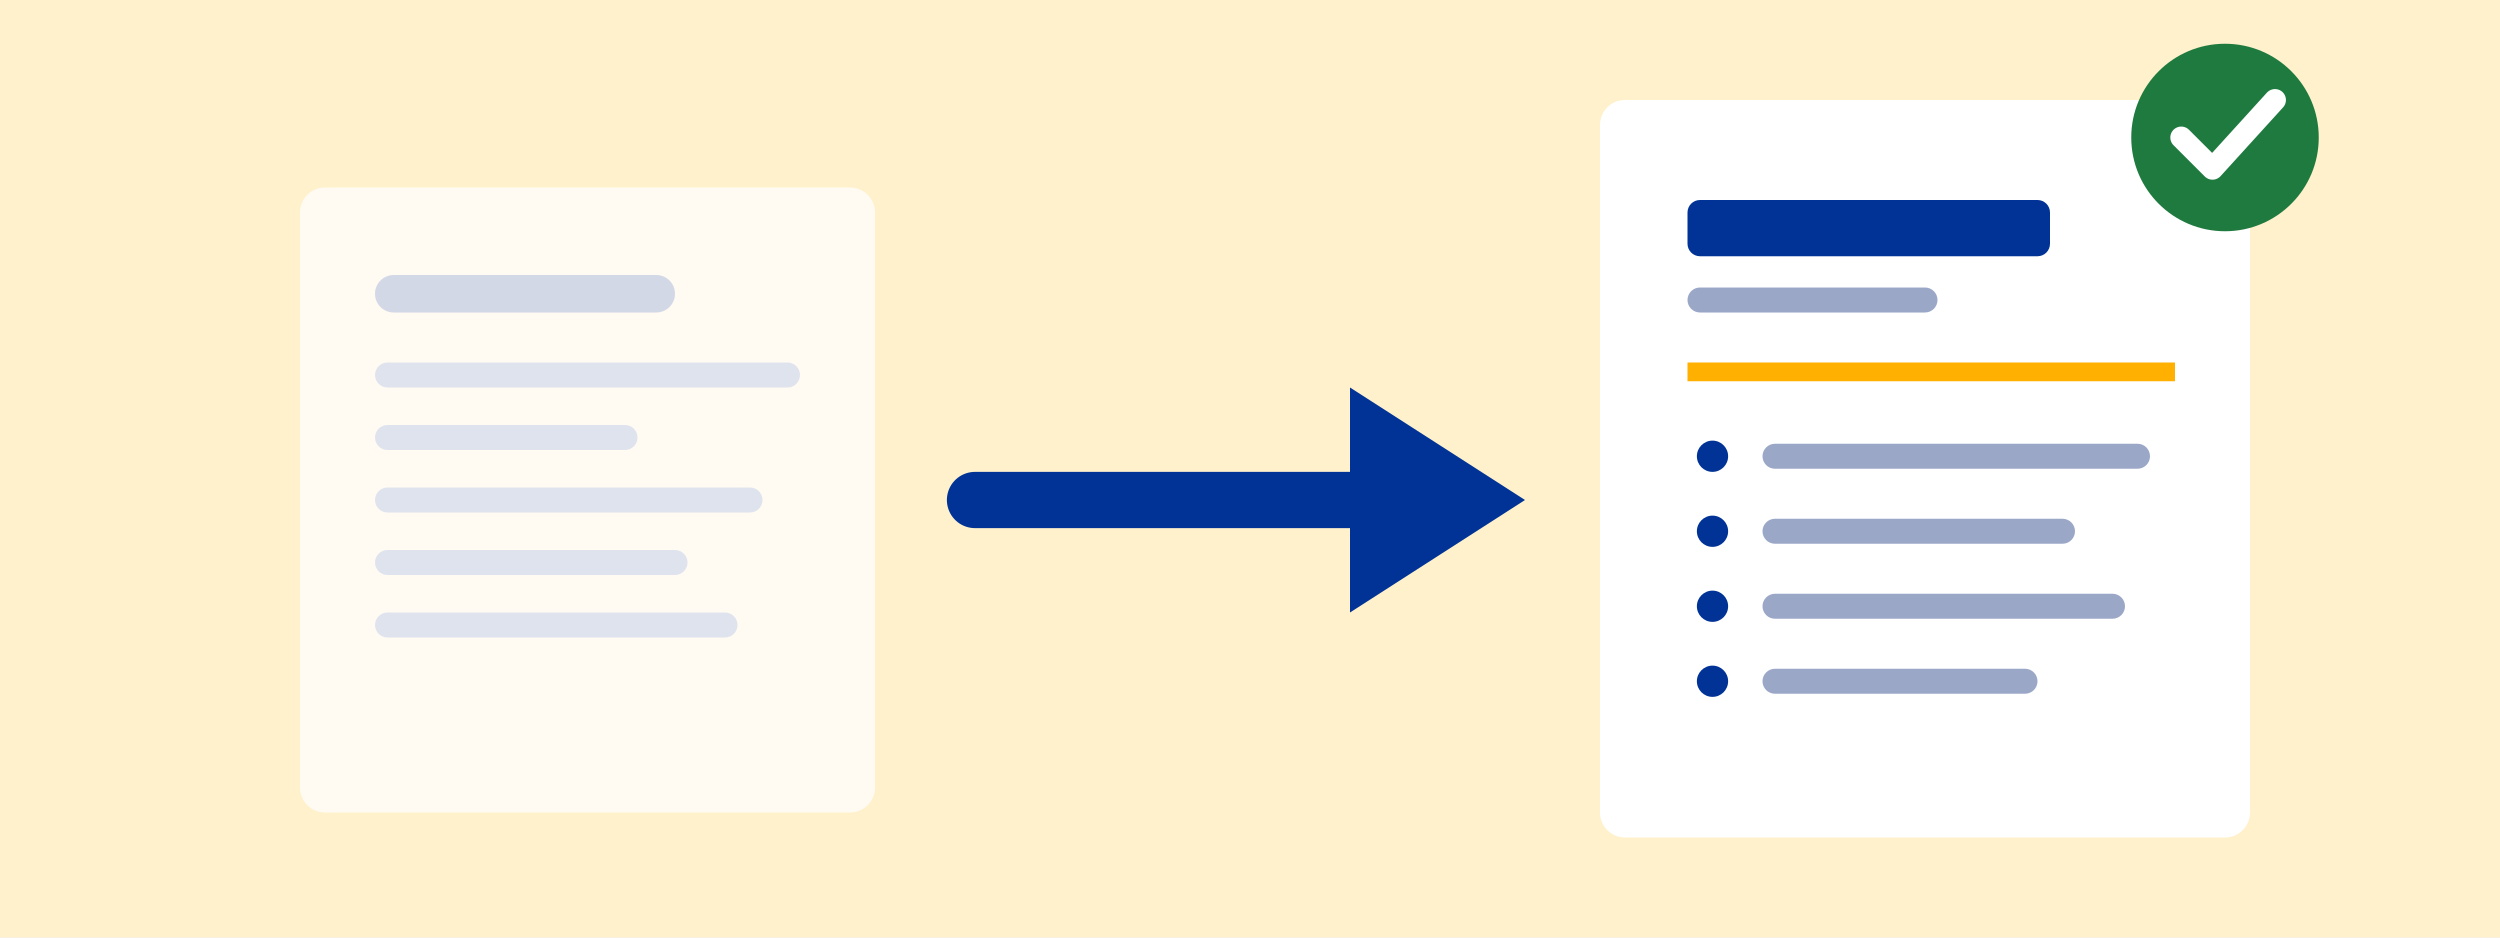
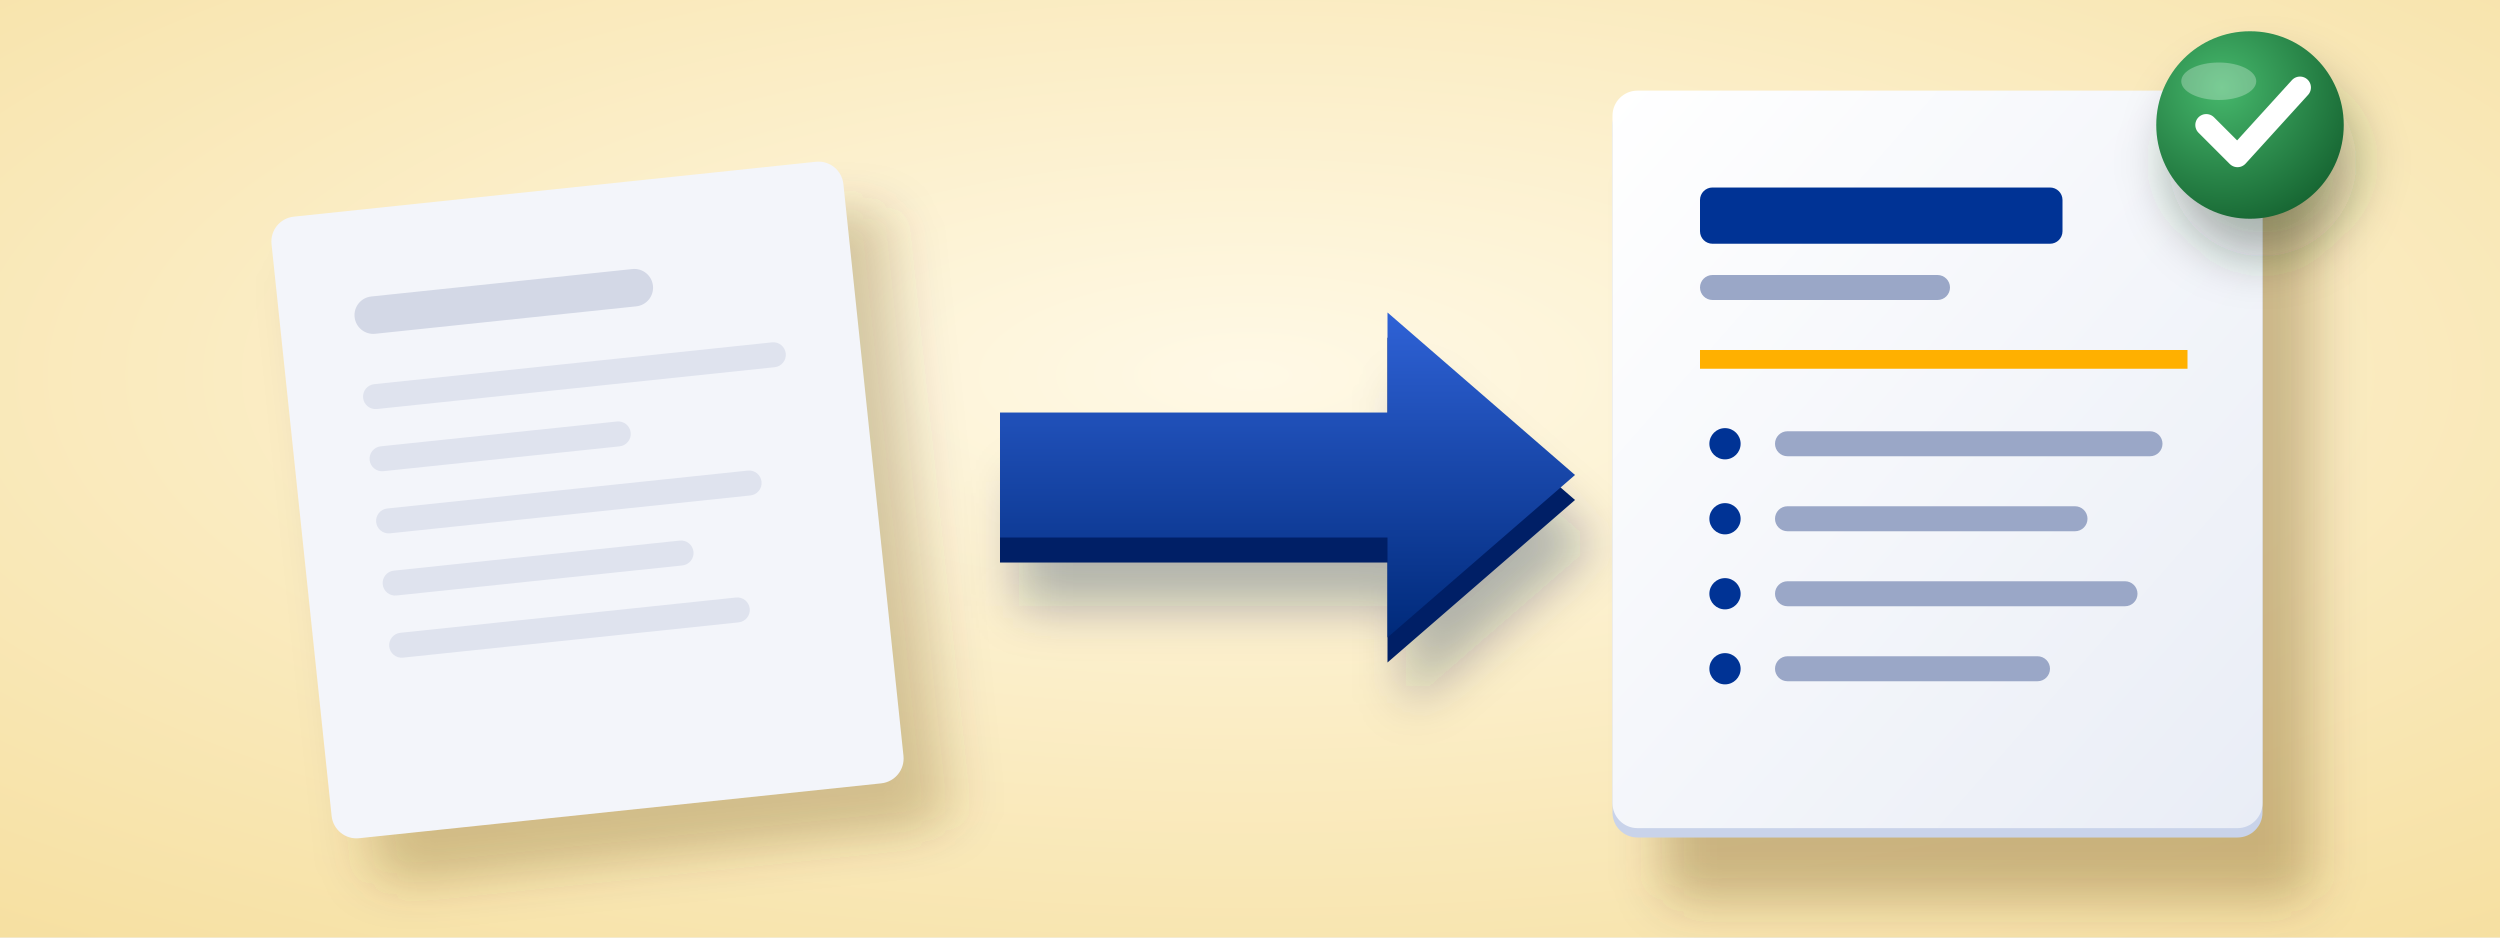
<svg xmlns="http://www.w3.org/2000/svg" viewBox="0 0 400 150" width="400" height="150">
-   <rect width="400" height="150" fill="#fff1cc" />
-   <rect x="48" y="30" width="92" height="100" rx="4" fill="#ffffff" fill-opacity="0.75" />
-   <rect x="60" y="44" width="48" height="6" rx="3" fill="#d3d8e6" />
-   <rect x="60" y="58" width="68" height="4" rx="2" fill="#dfe3ee" />
-   <rect x="60" y="68" width="42" height="4" rx="2" fill="#dfe3ee" />
-   <rect x="60" y="78" width="62" height="4" rx="2" fill="#dfe3ee" />
-   <rect x="60" y="88" width="50" height="4" rx="2" fill="#dfe3ee" />
-   <rect x="60" y="98" width="58" height="4" rx="2" fill="#dfe3ee" />
-   <line x1="156" y1="80" x2="222" y2="80" stroke="#003395" stroke-width="9" stroke-linecap="round" />
-   <polygon points="216,62 244,80 216,98" fill="#003395" />
-   <rect x="256" y="16" width="104" height="118" rx="4" fill="#ffffff" />
-   <rect x="270" y="32" width="58" height="9" rx="2" fill="#003395" />
-   <rect x="270" y="46" width="40" height="4" rx="2" fill="#9aa7c7" />
-   <rect x="270" y="58" width="78" height="3" fill="#ffb000" />
-   <circle cx="274" cy="73" r="2.5" fill="#003395" />
-   <rect x="282" y="71" width="62" height="4" rx="2" fill="#9aa7c7" />
-   <circle cx="274" cy="85" r="2.5" fill="#003395" />
-   <rect x="282" y="83" width="50" height="4" rx="2" fill="#9aa7c7" />
-   <circle cx="274" cy="97" r="2.5" fill="#003395" />
-   <rect x="282" y="95" width="58" height="4" rx="2" fill="#9aa7c7" />
-   <circle cx="274" cy="109" r="2.5" fill="#003395" />
-   <rect x="282" y="107" width="44" height="4" rx="2" fill="#9aa7c7" />
-   <circle cx="356" cy="22" r="15" fill="#1f7a3f" />
-   <path d="M349 22 l5 5 l10 -11" fill="none" stroke="#ffffff" stroke-width="3.5" stroke-linecap="round" stroke-linejoin="round" />
+   <defs>
+     <radialGradient id="bg" cx="0.5" cy="0.4" r="0.8">
+       <stop offset="0" stop-color="#fff9e6" />
+       <stop offset="1" stop-color="#f6df9f" />
+     </radialGradient>
+     <linearGradient id="paper" x1="0" y1="0" x2="1" y2="1">
+       <stop offset="0" stop-color="#ffffff" />
+       <stop offset="1" stop-color="#e9edf6" />
+     </linearGradient>
+     <linearGradient id="arrow" x1="0" y1="0" x2="0" y2="1">
+       <stop offset="0" stop-color="#2f62d6" />
+       <stop offset="1" stop-color="#002a7a" />
+     </linearGradient>
+     <radialGradient id="ok" cx="0.35" cy="0.3" r="0.8">
+       <stop offset="0" stop-color="#46b86c" />
+       <stop offset="1" stop-color="#14612f" />
+     </radialGradient>
+     <filter id="blur" x="-30%" y="-30%" width="160%" height="160%">
+       <feGaussianBlur stdDeviation="4" />
+     </filter>
+   </defs>
+   <rect width="400" height="150" fill="url(#bg)" />
+   <g transform="rotate(-6 94 80)">
+     <rect x="54" y="38" width="92" height="100" rx="4" fill="#5c3a0d" fill-opacity="0.25" filter="url(#blur)" />
+     <rect x="48" y="30" width="92" height="100" rx="4" fill="#f3f5fa" />
+     <rect x="60" y="44" width="48" height="6" rx="3" fill="#d3d8e6" />
+     <rect x="60" y="58" width="68" height="4" rx="2" fill="#dfe3ee" />
+     <rect x="60" y="68" width="42" height="4" rx="2" fill="#dfe3ee" />
+     <rect x="60" y="78" width="62" height="4" rx="2" fill="#dfe3ee" />
+     <rect x="60" y="88" width="50" height="4" rx="2" fill="#dfe3ee" />
+     <rect x="60" y="98" width="58" height="4" rx="2" fill="#dfe3ee" />
+   </g>
+   <polygon points="160,90 222,90 222,106 252,80 222,54 222,70 160,70" fill="#0b1f4d" fill-opacity="0.3" filter="url(#blur)" transform="translate(3 7)" />
+   <polygon points="160,86 222,86 222,102 252,76 222,50 222,66 160,66" fill="#001f66" transform="translate(0 4)" />
+   <polygon points="160,86 222,86 222,102 252,76 222,50 222,66 160,66" fill="url(#arrow)" />
+   <rect x="266" y="26" width="104" height="118" rx="4" fill="#5c3a0d" fill-opacity="0.3" filter="url(#blur)" />
+   <rect x="258" y="16" width="104" height="118" rx="4" fill="#c9d3ea" />
+   <rect x="258" y="14.5" width="104" height="118" rx="4" fill="url(#paper)" />
+   <rect x="272" y="30" width="58" height="9" rx="2" fill="#003395" />
+   <rect x="272" y="44" width="40" height="4" rx="2" fill="#9aa7c7" />
+   <rect x="272" y="56" width="78" height="3" fill="#ffb000" />
+   <circle cx="276" cy="71" r="2.5" fill="#003395" />
+   <rect x="284" y="69" width="62" height="4" rx="2" fill="#9aa7c7" />
+   <circle cx="276" cy="83" r="2.5" fill="#003395" />
+   <rect x="284" y="81" width="50" height="4" rx="2" fill="#9aa7c7" />
+   <circle cx="276" cy="95" r="2.5" fill="#003395" />
+   <rect x="284" y="93" width="58" height="4" rx="2" fill="#9aa7c7" />
+   <circle cx="276" cy="107" r="2.5" fill="#003395" />
+   <rect x="284" y="105" width="44" height="4" rx="2" fill="#9aa7c7" />
+   <circle cx="362" cy="26" r="15" fill="#14391f" fill-opacity="0.35" filter="url(#blur)" />
+   <circle cx="360" cy="20" r="15" fill="url(#ok)" />
+   <path d="M353 20 l5 5 l10 -11" fill="none" stroke="#ffffff" stroke-width="3.5" stroke-linecap="round" stroke-linejoin="round" />
+   <ellipse cx="355" cy="13" rx="6" ry="3" fill="#ffffff" fill-opacity="0.28" />
</svg>
